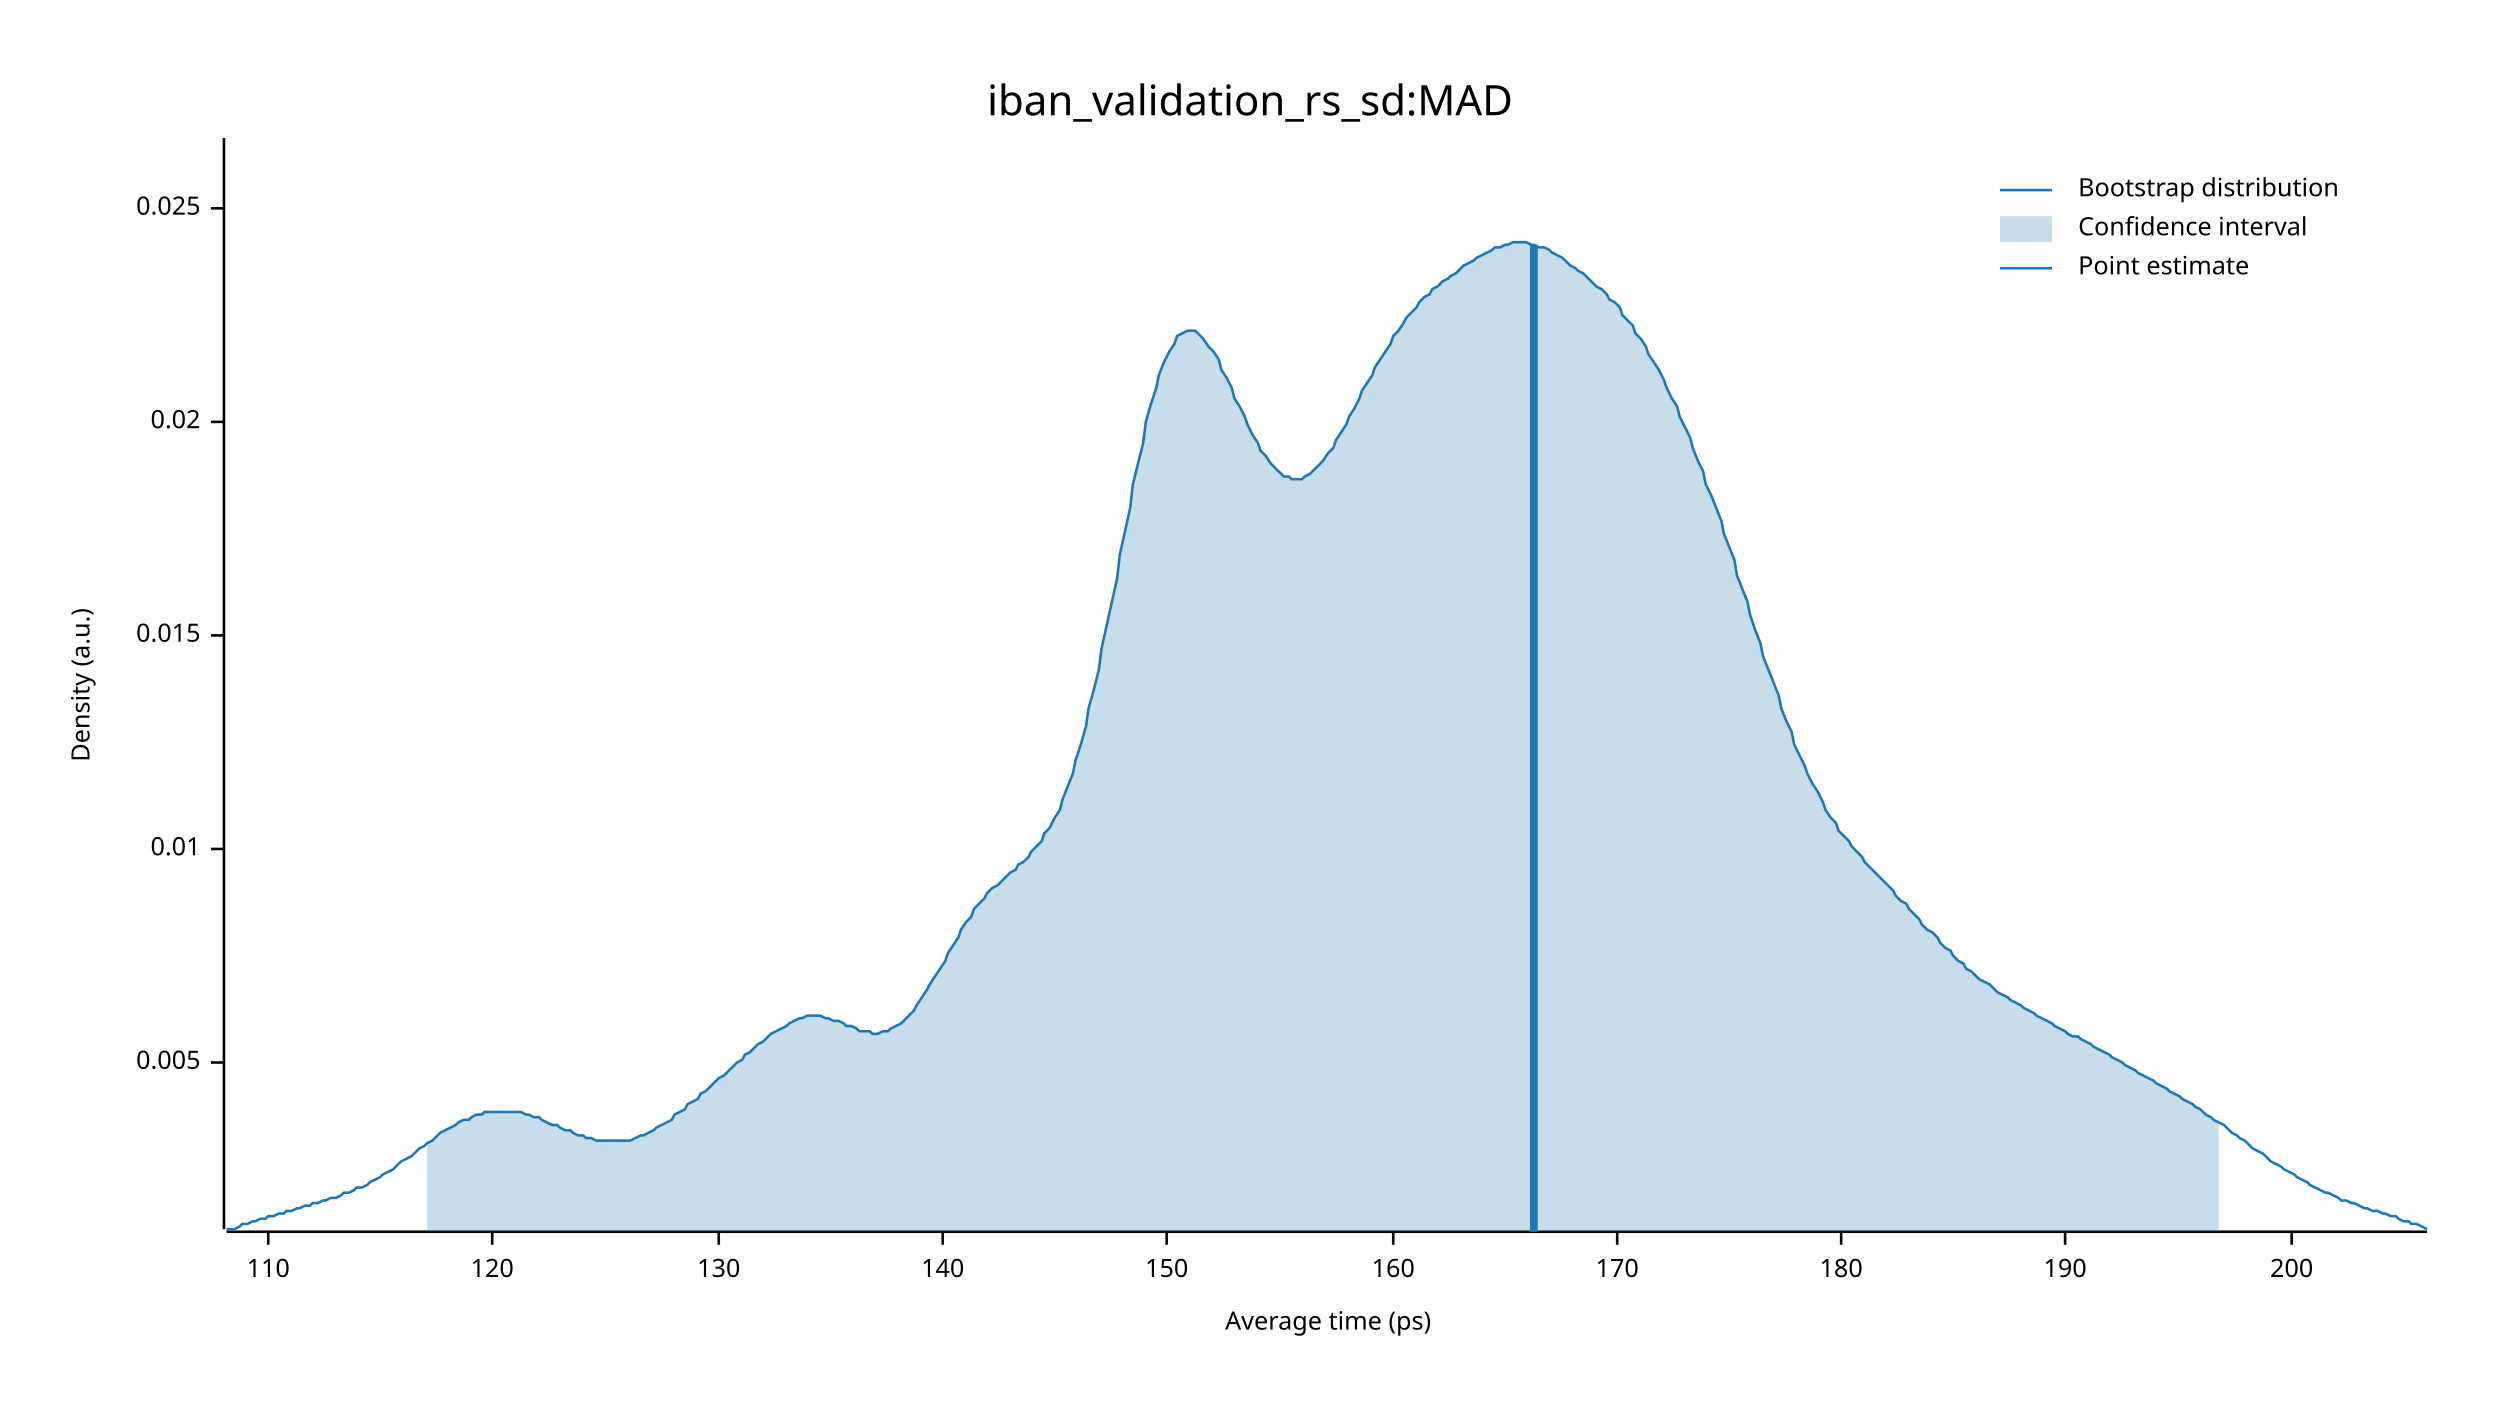
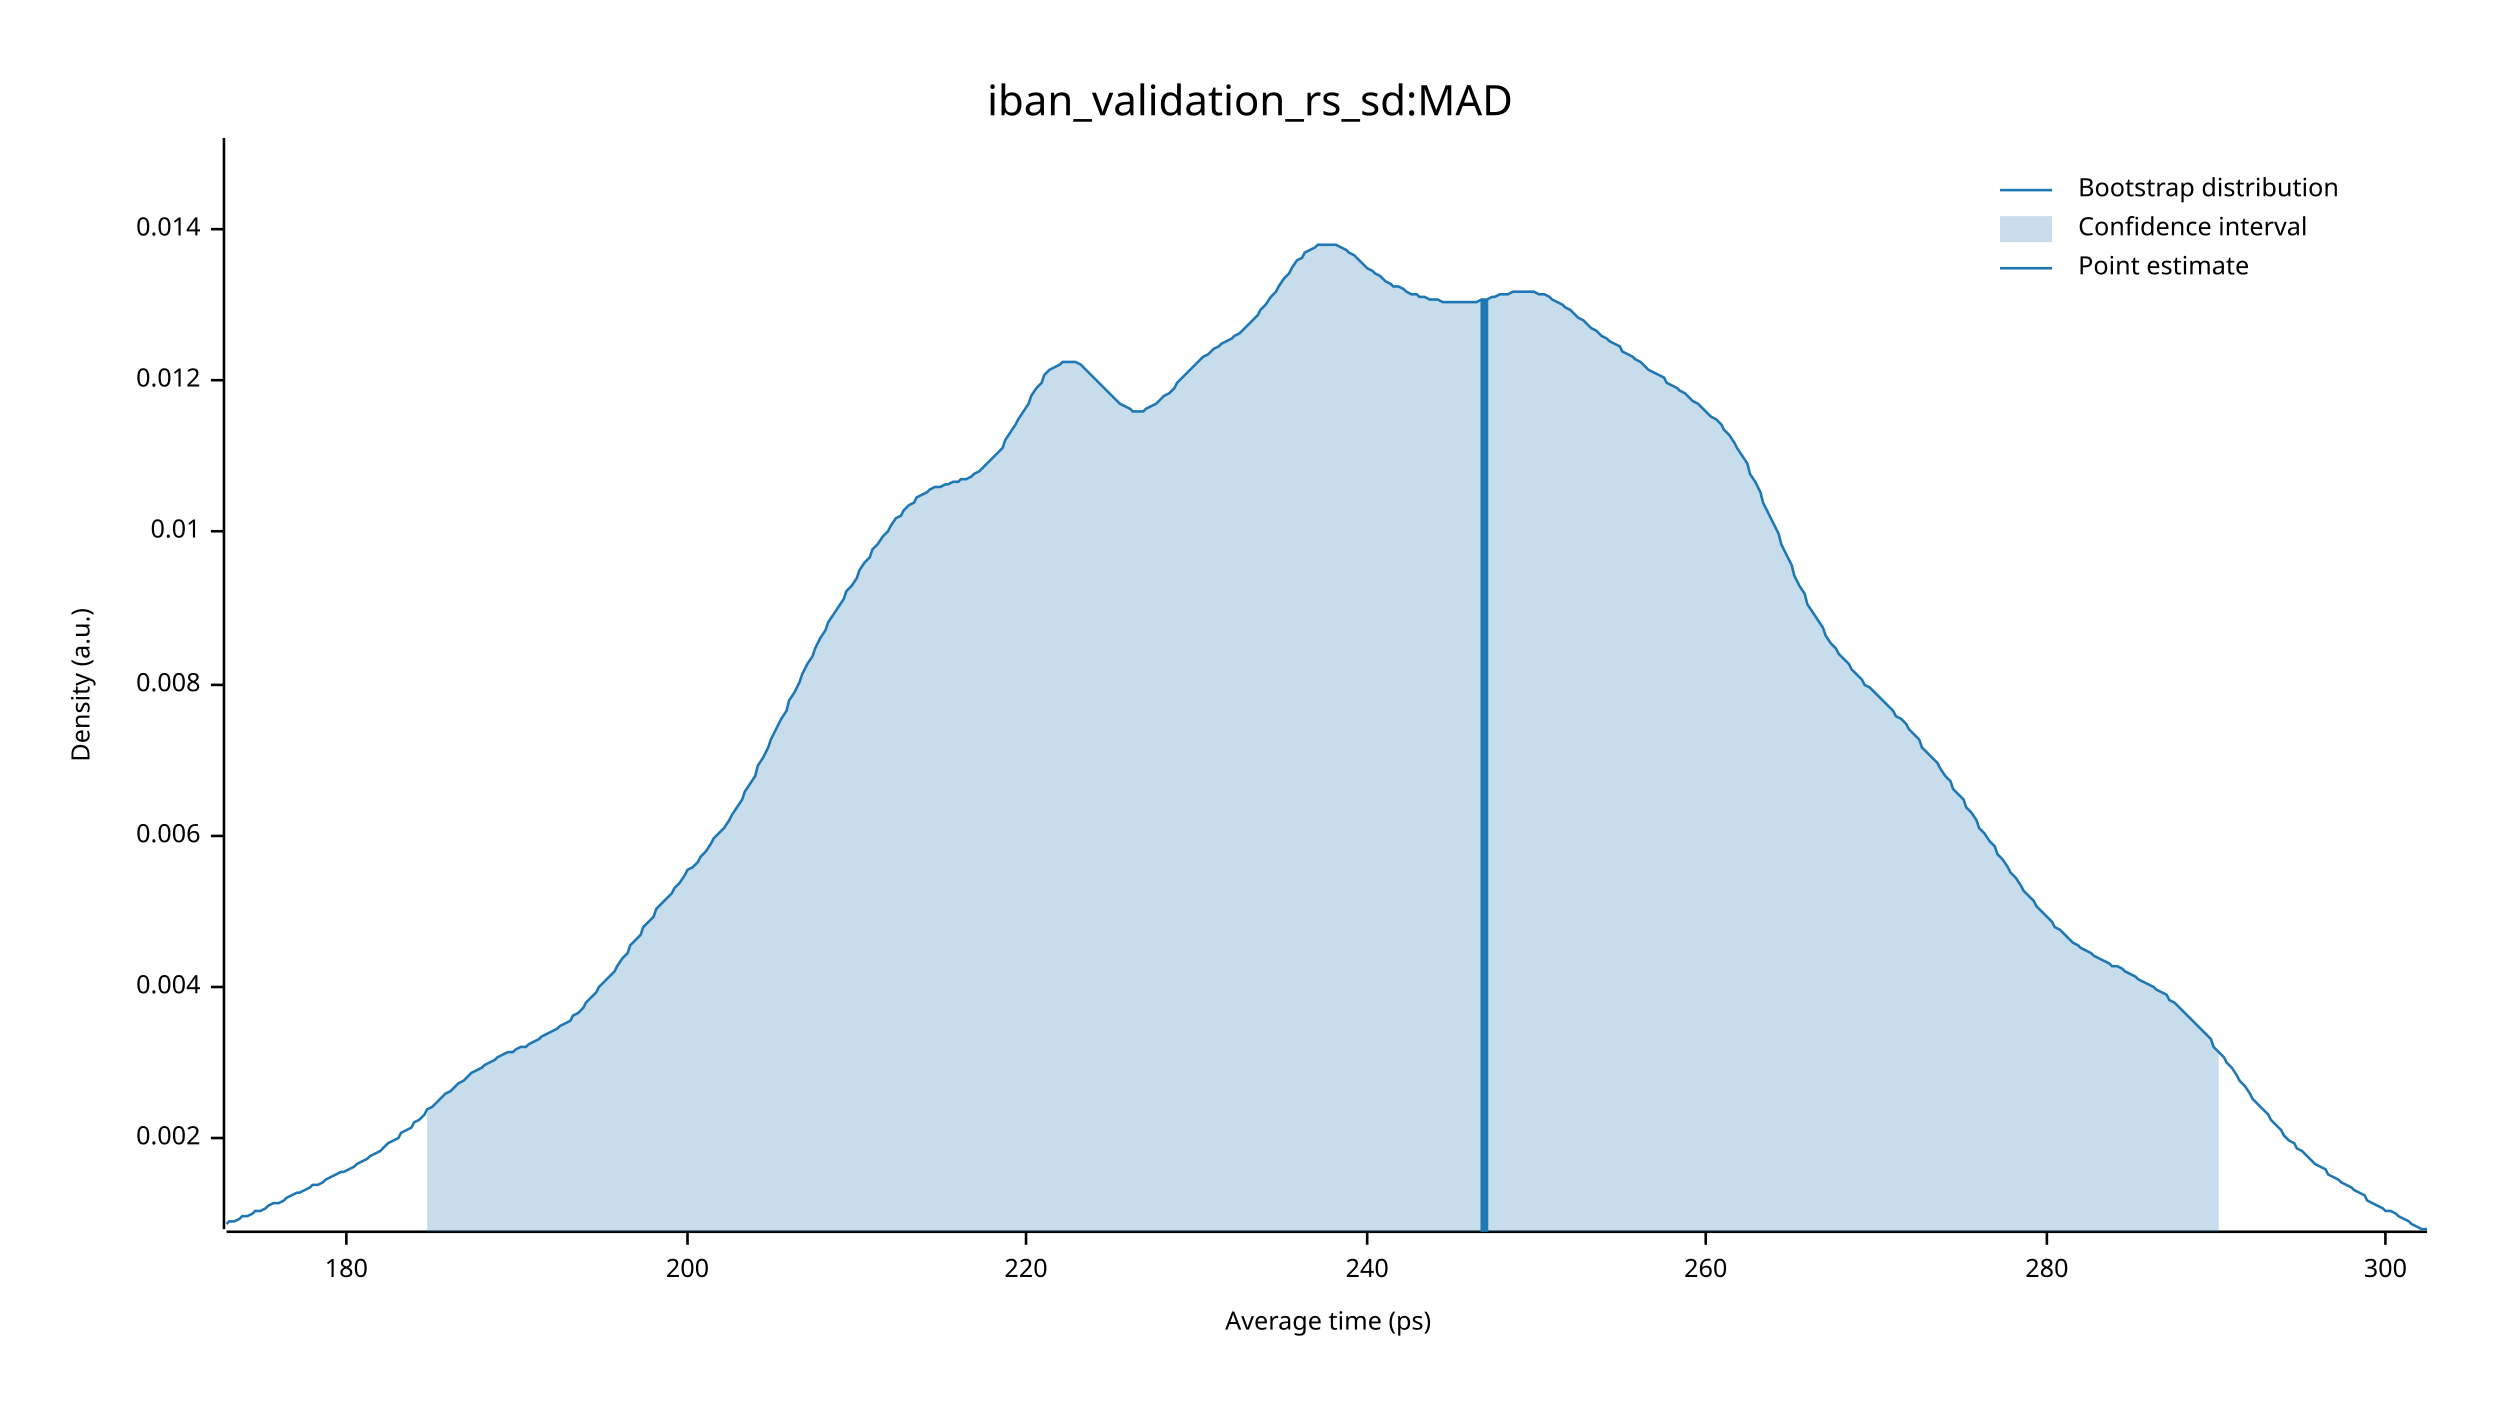
<svg xmlns="http://www.w3.org/2000/svg" width="960" height="540" viewBox="0 0 960 540">
  <text x="480" y="32" dy="0.76em" text-anchor="middle" font-family="sans-serif" font-size="16.129" opacity="1" fill="#000000">
iban_validation_rs_sd:MAD
</text>
  <text x="27" y="263" dy="0.76em" text-anchor="middle" font-family="sans-serif" font-size="9.677" opacity="1" fill="#000000" transform="rotate(270, 27, 263)">
Density (a.u.)
</text>
  <text x="510" y="513" dy="-0.5ex" text-anchor="middle" font-family="sans-serif" font-size="9.677" opacity="1" fill="#000000">
Average time (ps)
</text>
  <polyline fill="none" opacity="1" stroke="#000000" stroke-width="1" points="86,53 86,472 " />
-   <text x="77" y="408" dy="0.5ex" text-anchor="end" font-family="sans-serif" font-size="9.677" opacity="1" fill="#000000">
- 0.005
+   <text x="77" y="437" dy="0.5ex" text-anchor="end" font-family="sans-serif" font-size="9.677" opacity="1" fill="#000000">
+ 0.002
</text>
-   <polyline fill="none" opacity="1" stroke="#000000" stroke-width="1" points="81,408 86,408 " />
-   <text x="77" y="326" dy="0.5ex" text-anchor="end" font-family="sans-serif" font-size="9.677" opacity="1" fill="#000000">
+   <polyline fill="none" opacity="1" stroke="#000000" stroke-width="1" points="81,437 86,437 " />
+   <text x="77" y="379" dy="0.5ex" text-anchor="end" font-family="sans-serif" font-size="9.677" opacity="1" fill="#000000">
+ 0.004
+ </text>
+   <polyline fill="none" opacity="1" stroke="#000000" stroke-width="1" points="81,379 86,379 " />
+   <text x="77" y="321" dy="0.5ex" text-anchor="end" font-family="sans-serif" font-size="9.677" opacity="1" fill="#000000">
+ 0.006
+ </text>
+   <polyline fill="none" opacity="1" stroke="#000000" stroke-width="1" points="81,321 86,321 " />
+   <text x="77" y="263" dy="0.5ex" text-anchor="end" font-family="sans-serif" font-size="9.677" opacity="1" fill="#000000">
+ 0.008
+ </text>
+   <polyline fill="none" opacity="1" stroke="#000000" stroke-width="1" points="81,263 86,263 " />
+   <text x="77" y="204" dy="0.5ex" text-anchor="end" font-family="sans-serif" font-size="9.677" opacity="1" fill="#000000">
0.01
</text>
-   <polyline fill="none" opacity="1" stroke="#000000" stroke-width="1" points="81,326 86,326 " />
-   <text x="77" y="244" dy="0.5ex" text-anchor="end" font-family="sans-serif" font-size="9.677" opacity="1" fill="#000000">
- 0.015
+   <polyline fill="none" opacity="1" stroke="#000000" stroke-width="1" points="81,204 86,204 " />
+   <text x="77" y="146" dy="0.5ex" text-anchor="end" font-family="sans-serif" font-size="9.677" opacity="1" fill="#000000">
+ 0.012
</text>
-   <polyline fill="none" opacity="1" stroke="#000000" stroke-width="1" points="81,244 86,244 " />
-   <text x="77" y="162" dy="0.5ex" text-anchor="end" font-family="sans-serif" font-size="9.677" opacity="1" fill="#000000">
- 0.02
+   <polyline fill="none" opacity="1" stroke="#000000" stroke-width="1" points="81,146 86,146 " />
+   <text x="77" y="88" dy="0.5ex" text-anchor="end" font-family="sans-serif" font-size="9.677" opacity="1" fill="#000000">
+ 0.014
</text>
-   <polyline fill="none" opacity="1" stroke="#000000" stroke-width="1" points="81,162 86,162 " />
-   <text x="77" y="80" dy="0.5ex" text-anchor="end" font-family="sans-serif" font-size="9.677" opacity="1" fill="#000000">
- 0.025
- </text>
-   <polyline fill="none" opacity="1" stroke="#000000" stroke-width="1" points="81,80 86,80 " />
+   <polyline fill="none" opacity="1" stroke="#000000" stroke-width="1" points="81,88 86,88 " />
  <polyline fill="none" opacity="1" stroke="#000000" stroke-width="1" points="87,473 932,473 " />
-   <text x="103" y="483" dy="0.76em" text-anchor="middle" font-family="sans-serif" font-size="9.677" opacity="1" fill="#000000">
- 110
- </text>
-   <polyline fill="none" opacity="1" stroke="#000000" stroke-width="1" points="103,473 103,478 " />
-   <text x="189" y="483" dy="0.76em" text-anchor="middle" font-family="sans-serif" font-size="9.677" opacity="1" fill="#000000">
- 120
- </text>
-   <polyline fill="none" opacity="1" stroke="#000000" stroke-width="1" points="189,473 189,478 " />
-   <text x="276" y="483" dy="0.76em" text-anchor="middle" font-family="sans-serif" font-size="9.677" opacity="1" fill="#000000">
- 130
- </text>
-   <polyline fill="none" opacity="1" stroke="#000000" stroke-width="1" points="276,473 276,478 " />
-   <text x="362" y="483" dy="0.76em" text-anchor="middle" font-family="sans-serif" font-size="9.677" opacity="1" fill="#000000">
- 140
- </text>
-   <polyline fill="none" opacity="1" stroke="#000000" stroke-width="1" points="362,473 362,478 " />
-   <text x="448" y="483" dy="0.76em" text-anchor="middle" font-family="sans-serif" font-size="9.677" opacity="1" fill="#000000">
- 150
- </text>
-   <polyline fill="none" opacity="1" stroke="#000000" stroke-width="1" points="448,473 448,478 " />
-   <text x="535" y="483" dy="0.76em" text-anchor="middle" font-family="sans-serif" font-size="9.677" opacity="1" fill="#000000">
- 160
- </text>
-   <polyline fill="none" opacity="1" stroke="#000000" stroke-width="1" points="535,473 535,478 " />
-   <text x="621" y="483" dy="0.76em" text-anchor="middle" font-family="sans-serif" font-size="9.677" opacity="1" fill="#000000">
- 170
- </text>
-   <polyline fill="none" opacity="1" stroke="#000000" stroke-width="1" points="621,473 621,478 " />
-   <text x="707" y="483" dy="0.76em" text-anchor="middle" font-family="sans-serif" font-size="9.677" opacity="1" fill="#000000">
+   <text x="133" y="483" dy="0.76em" text-anchor="middle" font-family="sans-serif" font-size="9.677" opacity="1" fill="#000000">
180
</text>
-   <polyline fill="none" opacity="1" stroke="#000000" stroke-width="1" points="707,473 707,478 " />
-   <text x="793" y="483" dy="0.76em" text-anchor="middle" font-family="sans-serif" font-size="9.677" opacity="1" fill="#000000">
- 190
- </text>
-   <polyline fill="none" opacity="1" stroke="#000000" stroke-width="1" points="793,473 793,478 " />
-   <text x="880" y="483" dy="0.76em" text-anchor="middle" font-family="sans-serif" font-size="9.677" opacity="1" fill="#000000">
+   <polyline fill="none" opacity="1" stroke="#000000" stroke-width="1" points="133,473 133,478 " />
+   <text x="264" y="483" dy="0.76em" text-anchor="middle" font-family="sans-serif" font-size="9.677" opacity="1" fill="#000000">
200
</text>
-   <polyline fill="none" opacity="1" stroke="#000000" stroke-width="1" points="880,473 880,478 " />
-   <polyline fill="none" opacity="1" stroke="#1F78B4" stroke-width="1" points="87,472 88,472 90,472 92,471 93,470 95,470 97,469 98,469 100,468 102,468 103,467 105,467 107,466 109,466 110,465 112,465 114,464 115,464 117,463 119,463 120,462 122,462 124,461 125,461 127,460 129,460 131,459 132,458 134,458 136,457 137,456 139,456 141,455 142,454 144,453 146,452 147,451 149,450 151,449 153,447 154,446 156,445 158,444 159,443 161,441 163,440 164,439 166,438 168,436 169,435 171,434 173,433 175,432 176,431 178,430 180,430 181,429 183,428 185,428 186,427 188,427 190,427 191,427 193,427 195,427 197,427 198,427 200,427 202,428 203,428 205,429 207,429 208,430 210,431 212,432 214,432 215,433 217,434 219,434 220,435 222,436 224,436 225,437 227,437 229,438 230,438 232,438 234,438 236,438 237,438 239,438 241,438 242,438 244,437 246,436 247,436 249,435 251,434 252,433 254,432 256,431 258,430 259,428 261,427 263,426 264,424 266,423 268,422 269,420 271,419 273,417 274,416 276,414 278,413 280,411 281,410 283,408 285,407 286,405 288,404 290,402 291,401 293,400 295,398 296,397 298,396 300,395 302,394 303,393 305,392 307,391 308,391 310,390 312,390 313,390 315,390 317,391 318,391 320,392 322,392 324,393 325,394 327,394 329,395 330,396 332,396 334,396 335,397 337,397 339,396 341,396 342,395 344,394 346,393 347,392 349,390 351,388 352,386 354,383 356,380 357,378 359,375 361,372 363,369 364,366 366,363 368,360 369,357 371,354 373,352 374,349 376,347 378,345 379,343 381,341 383,340 385,338 386,337 388,335 390,334 391,332 393,331 395,329 396,327 398,325 400,323 401,320 403,318 405,314 407,311 408,307 410,302 412,297 413,292 415,286 417,279 418,272 420,265 422,257 423,249 425,240 427,231 429,222 430,213 432,204 434,195 435,186 437,178 439,170 440,162 442,155 444,149 445,144 447,139 449,135 451,132 452,129 454,128 456,127 457,127 459,127 461,129 462,130 464,133 466,135 468,138 469,142 471,145 473,149 474,153 476,156 478,160 479,163 481,167 483,170 484,173 486,175 488,178 490,180 491,181 493,183 495,183 496,184 498,184 500,184 501,183 503,182 505,180 506,179 508,177 510,174 512,172 513,169 515,166 517,163 518,160 520,157 522,153 523,150 525,147 527,144 528,141 530,138 532,135 534,132 535,129 537,127 539,124 540,122 542,120 544,118 545,116 547,114 549,113 550,111 552,110 554,108 556,107 557,106 559,105 561,103 562,102 564,101 566,100 567,99 569,98 571,97 573,96 574,95 576,95 578,94 579,94 581,93 583,93 584,93 586,93 588,94 589,94 591,95 593,95 595,96 596,97 598,98 600,99 601,100 603,102 605,103 606,104 608,105 610,107 611,108 613,110 615,111 617,113 618,115 620,116 622,118 623,121 625,123 627,125 628,128 630,130 632,133 633,136 635,139 637,142 639,146 640,149 642,153 644,156 645,160 647,164 649,168 650,172 652,177 654,181 655,186 657,190 659,195 661,200 662,205 664,210 666,215 667,221 669,226 671,231 672,236 674,242 676,247 677,252 679,257 681,262 683,267 684,272 686,277 688,281 689,286 691,290 693,294 694,297 696,301 698,304 700,308 701,311 703,314 705,316 706,319 708,321 710,323 711,325 713,327 715,329 716,331 718,333 720,335 722,337 723,338 725,340 727,342 728,344 730,346 732,347 733,349 735,351 737,353 738,355 740,357 742,358 744,360 745,362 747,364 749,365 750,367 752,369 754,370 755,372 757,373 759,375 760,376 762,377 764,378 766,380 767,381 769,382 771,383 772,384 774,385 776,386 777,387 779,388 781,389 782,390 784,391 786,392 788,393 789,394 791,395 793,396 794,397 796,398 798,398 799,399 801,400 803,401 804,402 806,403 808,404 810,405 811,406 813,407 815,408 816,409 818,410 820,411 821,412 823,413 825,414 827,415 828,416 830,417 832,418 833,419 835,420 837,421 838,422 840,423 842,424 843,425 845,426 847,428 849,429 850,430 852,431 854,432 855,433 857,435 859,436 860,437 862,438 864,440 865,441 867,442 869,443 871,445 872,446 874,447 876,448 877,449 879,450 881,451 882,452 884,453 886,454 887,455 889,456 891,457 893,458 894,458 896,459 898,460 899,461 901,461 903,462 904,462 906,463 908,464 909,464 911,465 913,465 915,466 916,466 918,467 920,467 921,468 923,469 925,469 926,470 928,470 930,471 932,472 " />
-   <polygon opacity="0.25" fill="#1F78B4" points="164,439 166,438 168,436 169,435 171,434 173,433 175,432 176,431 178,430 180,430 181,429 183,428 185,428 186,427 188,427 190,427 191,427 193,427 195,427 197,427 198,427 200,427 202,428 203,428 205,429 207,429 208,430 210,431 212,432 214,432 215,433 217,434 219,434 220,435 222,436 224,436 225,437 227,437 229,438 230,438 232,438 234,438 236,438 237,438 239,438 241,438 242,438 244,437 246,436 247,436 249,435 251,434 252,433 254,432 256,431 258,430 259,428 261,427 263,426 264,424 266,423 268,422 269,420 271,419 273,417 274,416 276,414 278,413 280,411 281,410 283,408 285,407 286,405 288,404 290,402 291,401 293,400 295,398 296,397 298,396 300,395 302,394 303,393 305,392 307,391 308,391 310,390 312,390 313,390 315,390 317,391 318,391 320,392 322,392 324,393 325,394 327,394 329,395 330,396 332,396 334,396 335,397 337,397 339,396 341,396 342,395 344,394 346,393 347,392 349,390 351,388 352,386 354,383 356,380 357,378 359,375 361,372 363,369 364,366 366,363 368,360 369,357 371,354 373,352 374,349 376,347 378,345 379,343 381,341 383,340 385,338 386,337 388,335 390,334 391,332 393,331 395,329 396,327 398,325 400,323 401,320 403,318 405,314 407,311 408,307 410,302 412,297 413,292 415,286 417,279 418,272 420,265 422,257 423,249 425,240 427,231 429,222 430,213 432,204 434,195 435,186 437,178 439,170 440,162 442,155 444,149 445,144 447,139 449,135 451,132 452,129 454,128 456,127 457,127 459,127 461,129 462,130 464,133 466,135 468,138 469,142 471,145 473,149 474,153 476,156 478,160 479,163 481,167 483,170 484,173 486,175 488,178 490,180 491,181 493,183 495,183 496,184 498,184 500,184 501,183 503,182 505,180 506,179 508,177 510,174 512,172 513,169 515,166 517,163 518,160 520,157 522,153 523,150 525,147 527,144 528,141 530,138 532,135 534,132 535,129 537,127 539,124 540,122 542,120 544,118 545,116 547,114 549,113 550,111 552,110 554,108 556,107 557,106 559,105 561,103 562,102 564,101 566,100 567,99 569,98 571,97 573,96 574,95 576,95 578,94 579,94 581,93 583,93 584,93 586,93 588,94 589,94 591,95 593,95 595,96 596,97 598,98 600,99 601,100 603,102 605,103 606,104 608,105 610,107 611,108 613,110 615,111 617,113 618,115 620,116 622,118 623,121 625,123 627,125 628,128 630,130 632,133 633,136 635,139 637,142 639,146 640,149 642,153 644,156 645,160 647,164 649,168 650,172 652,177 654,181 655,186 657,190 659,195 661,200 662,205 664,210 666,215 667,221 669,226 671,231 672,236 674,242 676,247 677,252 679,257 681,262 683,267 684,272 686,277 688,281 689,286 691,290 693,294 694,297 696,301 698,304 700,308 701,311 703,314 705,316 706,319 708,321 710,323 711,325 713,327 715,329 716,331 718,333 720,335 722,337 723,338 725,340 727,342 728,344 730,346 732,347 733,349 735,351 737,353 738,355 740,357 742,358 744,360 745,362 747,364 749,365 750,367 752,369 754,370 755,372 757,373 759,375 760,376 762,377 764,378 766,380 767,381 769,382 771,383 772,384 774,385 776,386 777,387 779,388 781,389 782,390 784,391 786,392 788,393 789,394 791,395 793,396 794,397 796,398 798,398 799,399 801,400 803,401 804,402 806,403 808,404 810,405 811,406 813,407 815,408 816,409 818,410 820,411 821,412 823,413 825,414 827,415 828,416 830,417 832,418 833,419 835,420 837,421 838,422 840,423 842,424 843,425 845,426 847,428 849,429 850,430 852,431 852,473 164,473 " />
-   <polyline fill="none" opacity="1" stroke="#1F78B4" stroke-width="3" points="589,473 589,94 " />
+   <polyline fill="none" opacity="1" stroke="#000000" stroke-width="1" points="264,473 264,478 " />
+   <text x="394" y="483" dy="0.76em" text-anchor="middle" font-family="sans-serif" font-size="9.677" opacity="1" fill="#000000">
+ 220
+ </text>
+   <polyline fill="none" opacity="1" stroke="#000000" stroke-width="1" points="394,473 394,478 " />
+   <text x="525" y="483" dy="0.76em" text-anchor="middle" font-family="sans-serif" font-size="9.677" opacity="1" fill="#000000">
+ 240
+ </text>
+   <polyline fill="none" opacity="1" stroke="#000000" stroke-width="1" points="525,473 525,478 " />
+   <text x="655" y="483" dy="0.76em" text-anchor="middle" font-family="sans-serif" font-size="9.677" opacity="1" fill="#000000">
+ 260
+ </text>
+   <polyline fill="none" opacity="1" stroke="#000000" stroke-width="1" points="655,473 655,478 " />
+   <text x="786" y="483" dy="0.76em" text-anchor="middle" font-family="sans-serif" font-size="9.677" opacity="1" fill="#000000">
+ 280
+ </text>
+   <polyline fill="none" opacity="1" stroke="#000000" stroke-width="1" points="786,473 786,478 " />
+   <text x="916" y="483" dy="0.76em" text-anchor="middle" font-family="sans-serif" font-size="9.677" opacity="1" fill="#000000">
+ 300
+ </text>
+   <polyline fill="none" opacity="1" stroke="#000000" stroke-width="1" points="916,473 916,478 " />
+   <polyline fill="none" opacity="1" stroke="#1F78B4" stroke-width="1" points="87,470 88,469 90,469 92,468 93,467 95,467 97,466 98,465 100,465 102,464 103,463 105,462 107,462 109,461 110,460 112,459 114,458 115,458 117,457 119,456 120,455 122,455 124,454 125,453 127,452 129,451 131,450 132,450 134,449 136,448 137,447 139,446 141,445 142,444 144,443 146,442 147,441 149,439 151,438 153,437 154,435 156,434 158,433 159,431 161,430 163,428 164,426 166,425 168,423 169,422 171,420 173,419 175,417 176,416 178,415 180,413 181,412 183,411 185,410 186,409 188,408 190,407 191,406 193,405 195,404 197,404 198,403 200,402 202,402 203,401 205,400 207,399 208,398 210,397 212,396 214,395 215,394 217,393 219,392 220,390 222,389 224,387 225,385 227,383 229,381 230,379 232,377 234,375 236,373 237,371 239,368 241,366 242,363 244,361 246,359 247,356 249,354 251,352 252,349 254,347 256,345 258,343 259,341 261,339 263,336 264,334 266,333 268,331 269,329 271,327 273,324 274,322 276,320 278,318 280,315 281,313 283,310 285,307 286,304 288,301 290,298 291,294 293,291 295,287 296,284 298,280 300,276 302,273 303,269 305,266 307,262 308,259 310,255 312,252 313,249 315,245 317,242 318,239 320,236 322,233 324,230 325,227 327,225 329,222 330,219 332,216 334,214 335,211 337,209 339,206 341,204 342,202 344,199 346,198 347,196 349,194 351,193 352,191 354,190 356,189 357,188 359,187 361,187 363,186 364,186 366,185 368,185 369,184 371,184 373,183 374,182 376,181 378,179 379,178 381,176 383,174 385,172 386,169 388,166 390,163 391,161 393,158 395,155 396,152 398,149 400,147 401,144 403,142 405,141 407,140 408,139 410,139 412,139 413,139 415,140 417,142 418,143 420,145 422,147 423,148 425,150 427,152 429,154 430,155 432,156 434,157 435,158 437,158 439,158 440,157 442,156 444,155 445,154 447,152 449,151 451,149 452,147 454,145 456,143 457,142 459,140 461,138 462,137 464,136 466,134 468,133 469,132 471,131 473,130 474,129 476,128 478,126 479,125 481,123 483,121 484,119 486,117 488,114 490,112 491,110 493,107 495,105 496,103 498,100 500,99 501,97 503,96 505,95 506,94 508,94 510,94 512,94 513,94 515,95 517,96 518,97 520,98 522,100 523,101 525,103 527,104 528,105 530,106 532,108 534,109 535,110 537,110 539,111 540,112 542,113 544,113 545,114 547,114 549,115 550,115 552,115 554,116 556,116 557,116 559,116 561,116 562,116 564,116 566,116 567,116 569,115 571,115 573,114 574,114 576,113 578,113 579,113 581,112 583,112 584,112 586,112 588,112 589,112 591,113 593,113 595,114 596,115 598,116 600,117 601,118 603,119 605,121 606,122 608,123 610,125 611,126 613,127 615,129 617,130 618,131 620,132 622,133 623,135 625,136 627,137 628,138 630,139 632,141 633,142 635,143 637,144 639,145 640,147 642,148 644,149 645,150 647,151 649,153 650,154 652,155 654,157 655,158 657,160 659,161 661,163 662,165 664,167 666,170 667,172 669,175 671,178 672,182 674,185 676,189 677,193 679,197 681,201 683,205 684,209 686,213 688,217 689,221 691,225 693,228 694,232 696,235 698,238 700,241 701,244 703,247 705,249 706,251 708,253 710,255 711,257 713,259 715,261 716,263 718,264 720,266 722,268 723,269 725,271 727,273 728,275 730,276 732,278 733,280 735,282 737,284 738,287 740,289 742,291 744,293 745,295 747,298 749,300 750,303 752,305 754,307 755,310 757,312 759,315 760,318 762,320 764,323 766,325 767,328 769,330 771,333 772,335 774,337 776,340 777,342 779,344 781,346 782,348 784,350 786,352 788,354 789,356 791,357 793,359 794,360 796,362 798,363 799,364 801,365 803,366 804,367 806,368 808,369 810,370 811,371 813,371 815,372 816,373 818,374 820,375 821,376 823,377 825,378 827,379 828,380 830,381 832,382 833,384 835,385 837,387 838,388 840,390 842,392 843,393 845,395 847,397 849,399 850,402 852,404 854,406 855,408 857,410 859,413 860,415 862,417 864,420 865,422 867,424 869,426 871,428 872,430 874,432 876,434 877,436 879,438 881,439 882,441 884,442 886,444 887,445 889,447 891,448 893,449 894,451 896,452 898,453 899,454 901,455 903,456 904,457 906,458 908,459 909,461 911,462 913,463 915,464 916,465 918,465 920,466 921,467 923,468 925,469 926,470 928,471 930,472 932,472 " />
+   <polygon opacity="0.25" fill="#1F78B4" points="164,426 166,425 168,423 169,422 171,420 173,419 175,417 176,416 178,415 180,413 181,412 183,411 185,410 186,409 188,408 190,407 191,406 193,405 195,404 197,404 198,403 200,402 202,402 203,401 205,400 207,399 208,398 210,397 212,396 214,395 215,394 217,393 219,392 220,390 222,389 224,387 225,385 227,383 229,381 230,379 232,377 234,375 236,373 237,371 239,368 241,366 242,363 244,361 246,359 247,356 249,354 251,352 252,349 254,347 256,345 258,343 259,341 261,339 263,336 264,334 266,333 268,331 269,329 271,327 273,324 274,322 276,320 278,318 280,315 281,313 283,310 285,307 286,304 288,301 290,298 291,294 293,291 295,287 296,284 298,280 300,276 302,273 303,269 305,266 307,262 308,259 310,255 312,252 313,249 315,245 317,242 318,239 320,236 322,233 324,230 325,227 327,225 329,222 330,219 332,216 334,214 335,211 337,209 339,206 341,204 342,202 344,199 346,198 347,196 349,194 351,193 352,191 354,190 356,189 357,188 359,187 361,187 363,186 364,186 366,185 368,185 369,184 371,184 373,183 374,182 376,181 378,179 379,178 381,176 383,174 385,172 386,169 388,166 390,163 391,161 393,158 395,155 396,152 398,149 400,147 401,144 403,142 405,141 407,140 408,139 410,139 412,139 413,139 415,140 417,142 418,143 420,145 422,147 423,148 425,150 427,152 429,154 430,155 432,156 434,157 435,158 437,158 439,158 440,157 442,156 444,155 445,154 447,152 449,151 451,149 452,147 454,145 456,143 457,142 459,140 461,138 462,137 464,136 466,134 468,133 469,132 471,131 473,130 474,129 476,128 478,126 479,125 481,123 483,121 484,119 486,117 488,114 490,112 491,110 493,107 495,105 496,103 498,100 500,99 501,97 503,96 505,95 506,94 508,94 510,94 512,94 513,94 515,95 517,96 518,97 520,98 522,100 523,101 525,103 527,104 528,105 530,106 532,108 534,109 535,110 537,110 539,111 540,112 542,113 544,113 545,114 547,114 549,115 550,115 552,115 554,116 556,116 557,116 559,116 561,116 562,116 564,116 566,116 567,116 569,115 571,115 573,114 574,114 576,113 578,113 579,113 581,112 583,112 584,112 586,112 588,112 589,112 591,113 593,113 595,114 596,115 598,116 600,117 601,118 603,119 605,121 606,122 608,123 610,125 611,126 613,127 615,129 617,130 618,131 620,132 622,133 623,135 625,136 627,137 628,138 630,139 632,141 633,142 635,143 637,144 639,145 640,147 642,148 644,149 645,150 647,151 649,153 650,154 652,155 654,157 655,158 657,160 659,161 661,163 662,165 664,167 666,170 667,172 669,175 671,178 672,182 674,185 676,189 677,193 679,197 681,201 683,205 684,209 686,213 688,217 689,221 691,225 693,228 694,232 696,235 698,238 700,241 701,244 703,247 705,249 706,251 708,253 710,255 711,257 713,259 715,261 716,263 718,264 720,266 722,268 723,269 725,271 727,273 728,275 730,276 732,278 733,280 735,282 737,284 738,287 740,289 742,291 744,293 745,295 747,298 749,300 750,303 752,305 754,307 755,310 757,312 759,315 760,318 762,320 764,323 766,325 767,328 769,330 771,333 772,335 774,337 776,340 777,342 779,344 781,346 782,348 784,350 786,352 788,354 789,356 791,357 793,359 794,360 796,362 798,363 799,364 801,365 803,366 804,367 806,368 808,369 810,370 811,371 813,371 815,372 816,373 818,374 820,375 821,376 823,377 825,378 827,379 828,380 830,381 832,382 833,384 835,385 837,387 838,388 840,390 842,392 843,393 845,395 847,397 849,399 850,402 852,404 852,473 164,473 " />
+   <polyline fill="none" opacity="1" stroke="#1F78B4" stroke-width="3" points="570,473 570,115 " />
  <text x="798" y="68" dy="0.76em" text-anchor="start" font-family="sans-serif" font-size="9.677" opacity="1" fill="#000000">
Bootstrap distribution
</text>
  <text x="798" y="83" dy="0.76em" text-anchor="start" font-family="sans-serif" font-size="9.677" opacity="1" fill="#000000">
Confidence interval
</text>
  <text x="798" y="98" dy="0.76em" text-anchor="start" font-family="sans-serif" font-size="9.677" opacity="1" fill="#000000">
Point estimate
</text>
  <polyline fill="none" opacity="1" stroke="#1F78B4" stroke-width="1" points="768,73 788,73 " />
  <rect x="768" y="83" width="20" height="10" opacity="0.25" fill="#1F78B4" stroke="none" />
  <polyline fill="none" opacity="1" stroke="#1F78B4" stroke-width="1" points="768,103 788,103 " />
</svg>
